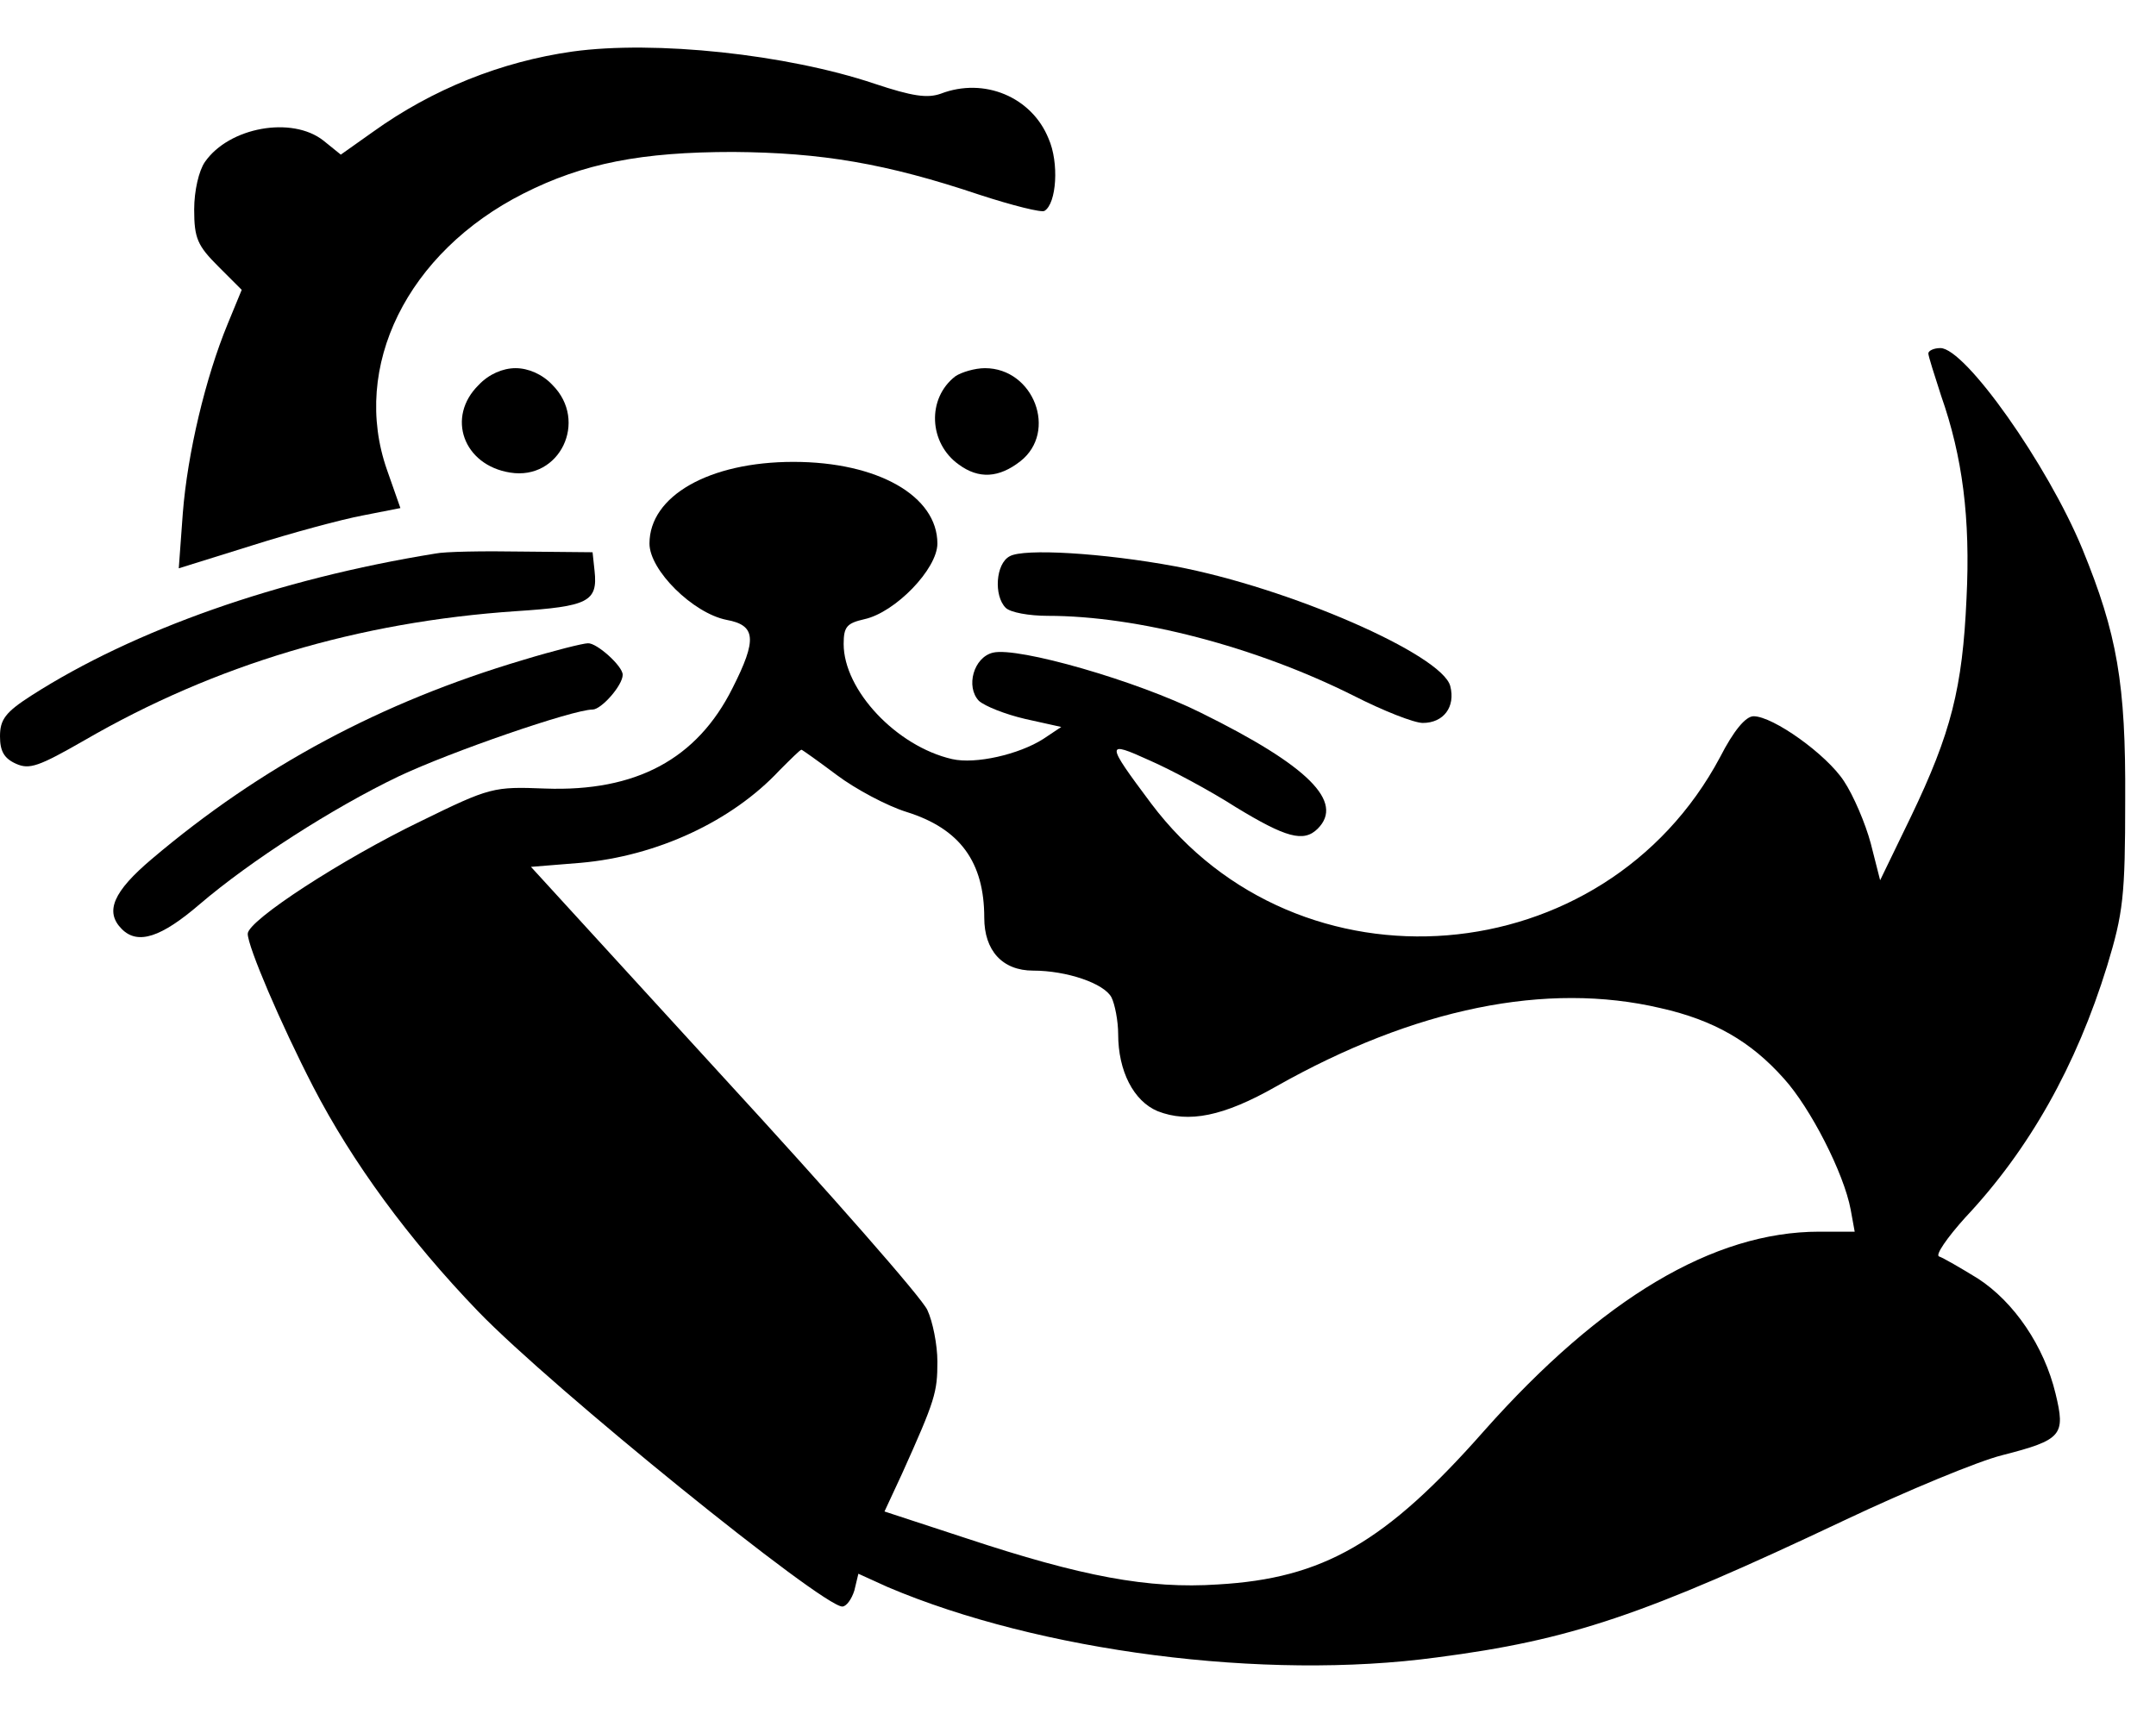
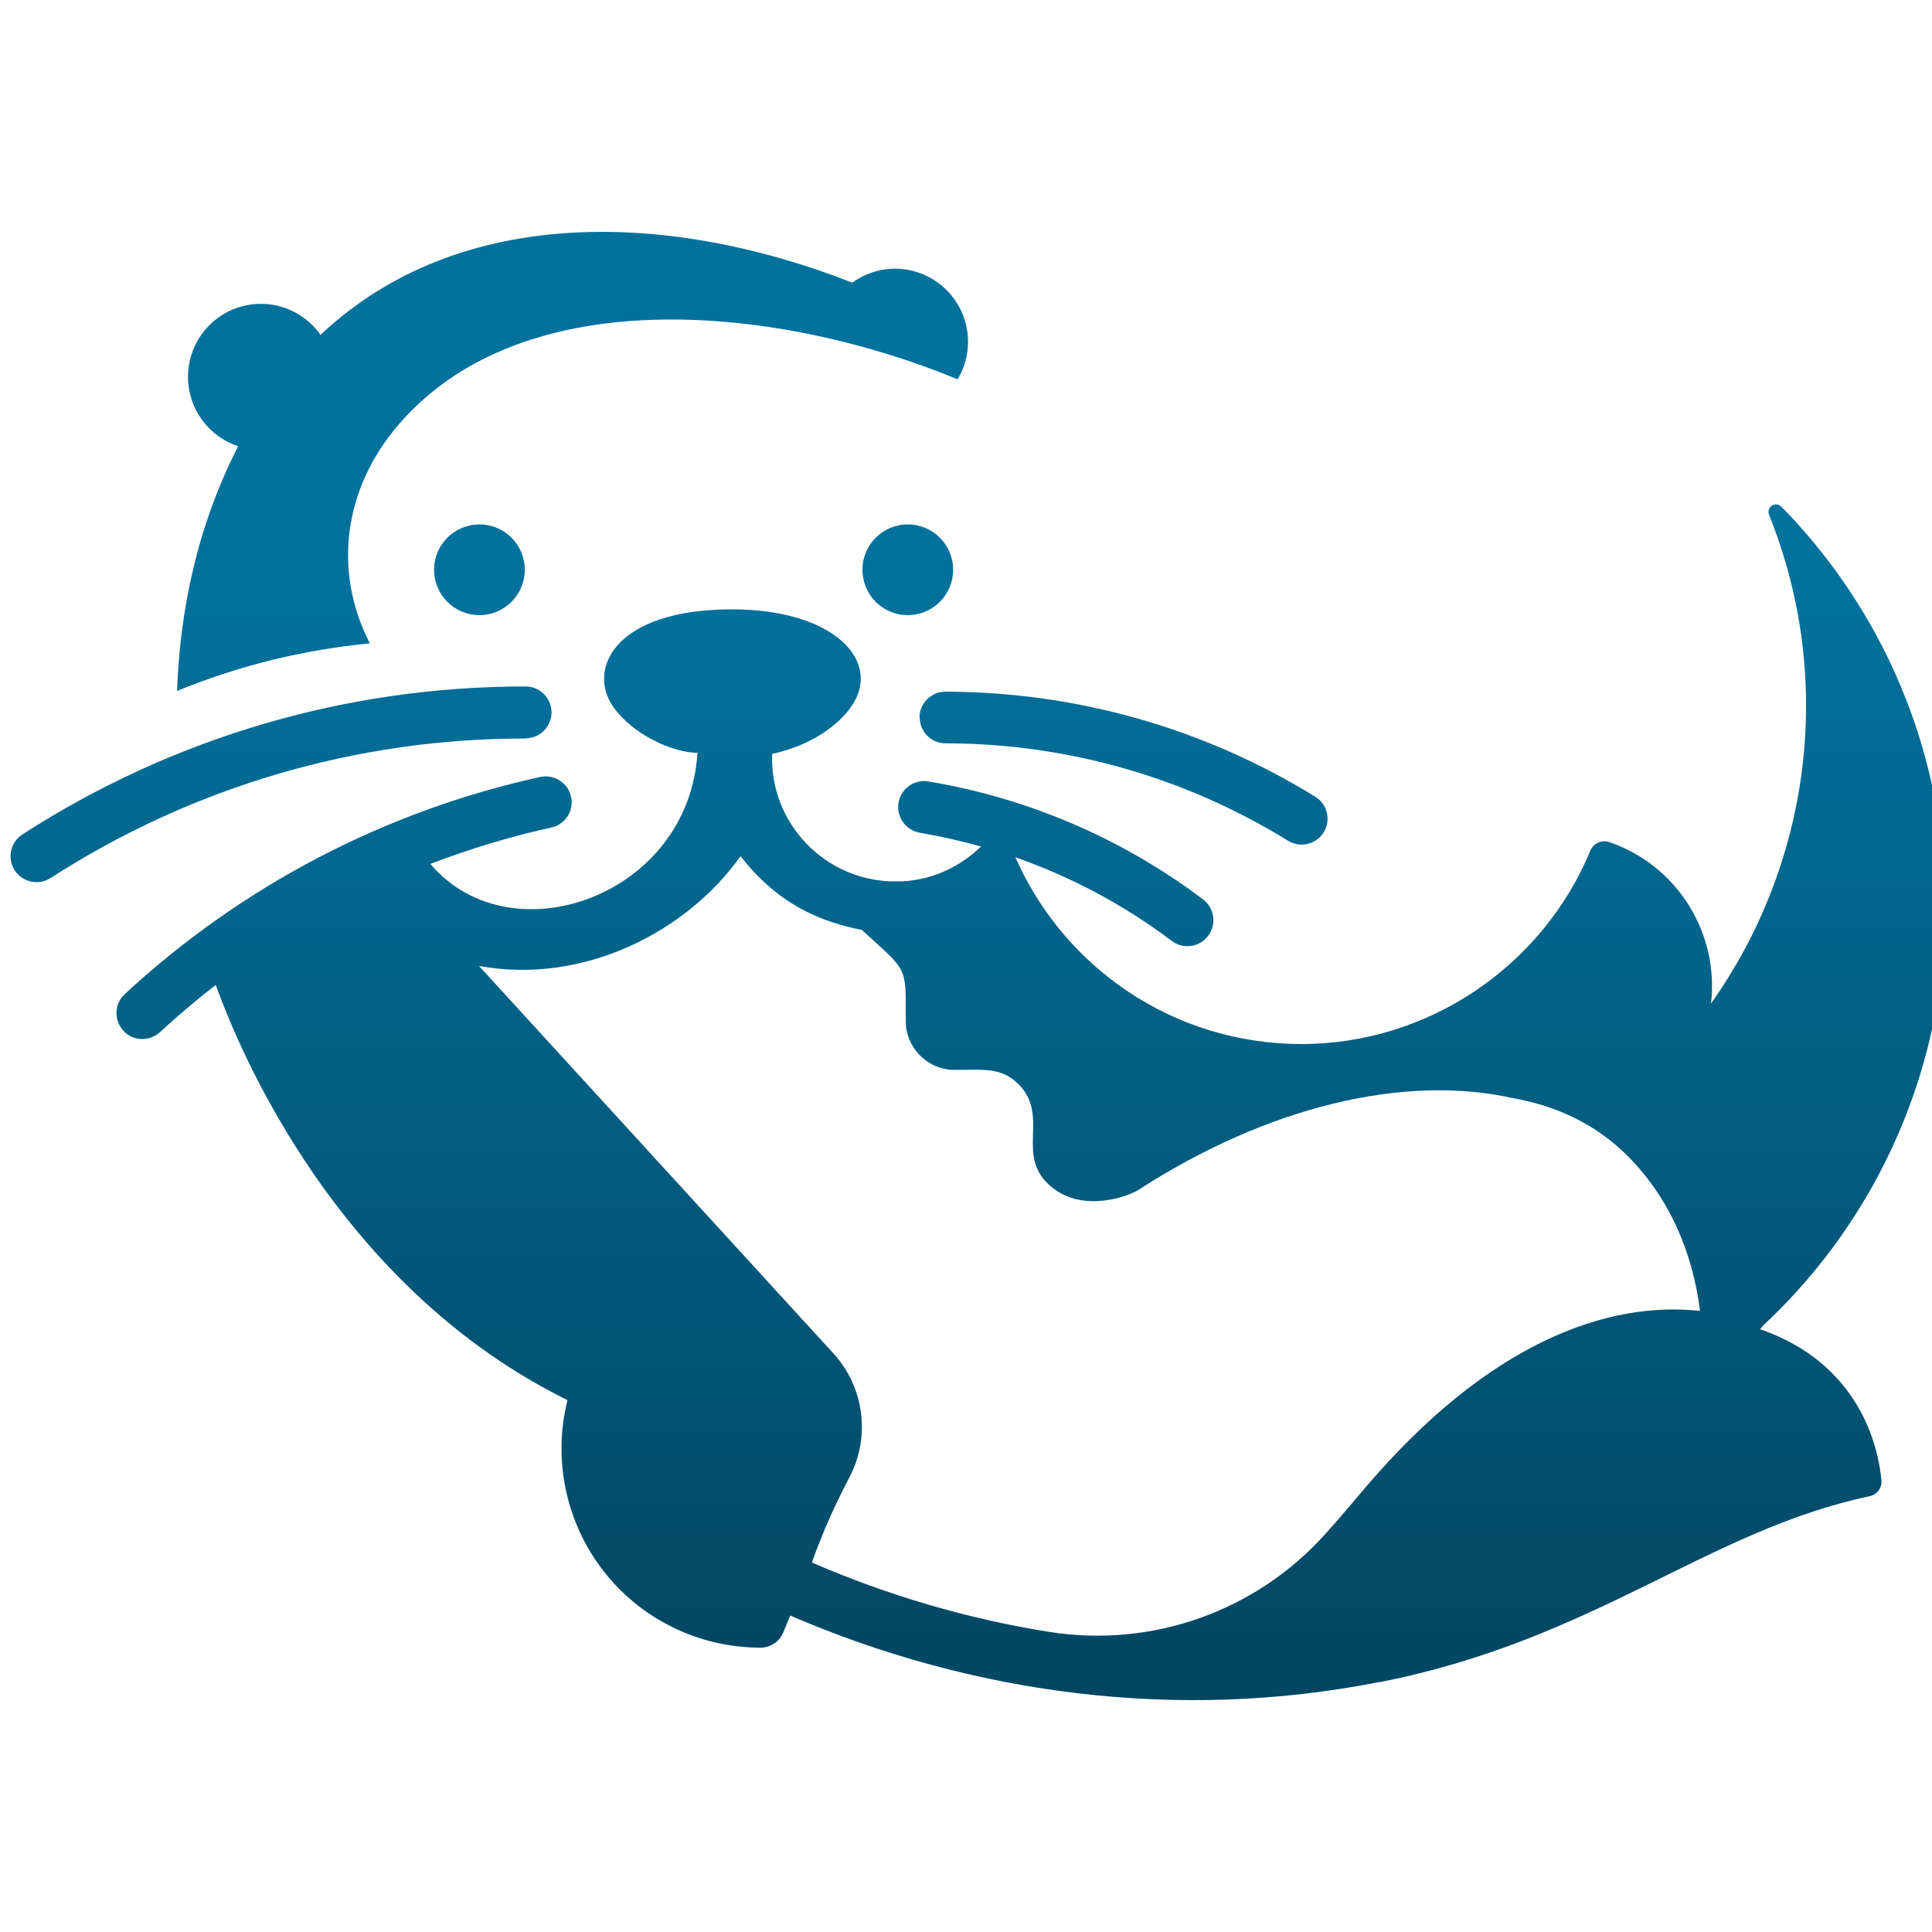
- <svg xmlns="http://www.w3.org/2000/svg" version="1.0" width="322pt" height="256pt" viewBox="0 0 322 256" preserveAspectRatio="xMidYMid meet">
-   <g transform="translate(0,256) scale(0.1,-0.1)" fill="#000000" stroke="none">
-     <path d="M855 2483 c-106 -15 -209 -56 -298 -120 l-48 -34 -26 21 c-47 37 -141 20 -177 -32 -9 -13 -16 -43 -16 -71 0 -43 5 -54 36 -85 l35 -35 -21 -51 c-33 -80 -60 -193 -67 -283 l-6 -82 109 34 c60 19 134 39 166 45 l56 11 -20 57 c-54 154 30 325 204 413 89 45 176 62 313 62 132 -1 228 -17 368 -64 49 -16 93 -27 97 -24 18 11 22 72 6 108 -25 62 -96 92 -161 67 -20 -7 -42 -4 -99 15 -131 44 -328 65 -451 48z" />
-     <path d="M2880 2032 c0 -4 9 -32 19 -63 32 -91 44 -183 38 -303 -6 -134 -23 -201 -83 -326 l-46 -95 -14 55 c-8 30 -26 72 -40 93 -26 40 -106 97 -135 97 -12 0 -30 -22 -50 -61 -173 -325 -630 -362 -850 -69 -68 91 -68 94 -2 64 32 -14 90 -45 129 -70 74 -45 101 -53 122 -32 40 40 -14 94 -174 173 -96 48 -274 99 -311 90 -29 -7 -41 -51 -21 -72 9 -8 39 -20 69 -27 l54 -12 -27 -18 c-36 -23 -101 -38 -136 -30 -83 19 -162 103 -162 172 0 26 5 31 31 37 46 10 109 75 109 113 0 71 -89 122 -215 122 -126 0 -215 -51 -215 -122 0 -40 65 -104 115 -114 44 -8 46 -29 9 -102 -53 -106 -144 -155 -280 -150 -77 3 -82 2 -186 -49 -116 -56 -258 -148 -258 -168 0 -19 49 -134 98 -229 58 -112 142 -227 246 -335 111 -115 514 -441 544 -441 6 0 14 11 18 24 l6 25 44 -20 c226 -96 562 -140 820 -105 200 26 309 63 609 205 93 44 199 88 235 97 90 23 95 30 80 92 -17 71 -62 137 -116 172 -26 16 -52 31 -58 33 -6 2 12 28 39 58 96 102 166 227 212 376 24 79 27 104 27 248 1 174 -12 248 -64 375 -52 126 -175 300 -212 300 -10 0 -18 -4 -18 -8z m-1630 -630 c28 -21 75 -46 104 -55 80 -25 116 -75 116 -158 0 -49 27 -79 73 -79 50 0 106 -19 117 -40 5 -10 10 -35 10 -55 0 -55 23 -100 59 -115 46 -18 98 -8 177 37 207 117 404 157 574 117 80 -18 135 -50 184 -105 40 -44 90 -142 100 -196 l6 -33 -53 0 c-158 0 -325 -100 -500 -297 -148 -168 -241 -221 -398 -230 -104 -7 -204 12 -376 69 l-122 40 26 56 c50 111 53 122 53 168 0 25 -7 60 -15 77 -8 18 -145 174 -304 347 l-288 315 74 6 c114 10 226 62 297 138 17 17 31 31 33 31 1 0 25 -17 53 -38z" />
-     <path d="M715 1985 c-49 -48 -23 -120 47 -131 74 -12 117 77 63 131 -15 16 -36 25 -55 25 -19 0 -40 -9 -55 -25z" />
-     <path d="M1427 1998 c-43 -33 -40 -100 5 -132 30 -22 60 -20 92 5 56 44 20 139 -53 139 -15 0 -35 -6 -44 -12z" />
-     <path d="M650 1733 c-235 -38 -450 -114 -603 -212 -39 -25 -47 -36 -47 -61 0 -22 6 -33 24 -41 20 -9 34 -4 102 35 195 113 409 177 645 193 107 7 122 14 117 60 l-3 28 -105 1 c-58 1 -116 0 -130 -3z" />
-     <path d="M1508 1729 c-21 -11 -24 -59 -6 -77 7 -7 35 -12 63 -12 134 0 310 -46 456 -119 45 -23 91 -41 104 -41 31 0 49 24 41 55 -12 47 -241 147 -411 179 -108 20 -226 27 -247 15z" />
-     <path d="M781 1574 c-212 -63 -391 -159 -554 -297 -58 -49 -71 -79 -45 -105 24 -24 59 -12 116 37 76 65 199 144 297 191 78 37 261 100 290 100 13 0 45 36 45 52 0 13 -39 48 -52 47 -7 0 -51 -11 -97 -25z" />
+ <svg xmlns="http://www.w3.org/2000/svg" width="183" height="183" fill="none">
+   <defs>
+     <linearGradient y2="0.124" x2="0.5" y1="1.124" x1="0.5" id="paint0_linear_616_109">
+       <stop stop-color="#023E57" />
+       <stop stop-color="#02729D" offset="0.88" />
+     </linearGradient>
+   </defs>
+   <g>
+     <path id="svg_9" fill="url(#paint0_linear_616_109)" d="m45.411,49.674c2.376,0 4.295,1.919 4.295,4.295c0,2.377 -1.919,4.295 -4.295,4.295c-2.377,0 -4.295,-1.919 -4.295,-4.295c0,-2.376 1.919,-4.295 4.295,-4.295zm44.871,4.295c0,-2.376 -1.919,-4.295 -4.295,-4.295c-2.377,0 -4.295,1.919 -4.295,4.295c0,2.377 1.919,4.295 4.295,4.295c2.376,0 4.295,-1.919 4.295,-4.295zm-40.505,15.966c1.355,0 2.447,-1.091 2.465,-2.447c0,-1.355 -1.091,-2.465 -2.447,-2.465l-0.106,0c-16.899,0 -33.358,4.841 -47.564,14.012c-1.144,0.739 -1.461,2.253 -0.739,3.397c0.475,0.722 1.267,1.127 2.06,1.127c0.458,0 0.915,-0.123 1.338,-0.387c13.414,-8.643 28.94,-13.22 44.906,-13.22c0.035,0 0.07,0 0.106,0l-0.018,-0.018zm37.337,-1.989c0,1.355 1.091,2.464 2.447,2.464c11.459,0 22.69,3.204 32.443,9.224c0.387,0.246 0.827,0.352 1.249,0.37c0.845,0 1.655,-0.405 2.13,-1.162c0.705,-1.162 0.352,-2.676 -0.809,-3.38c-10.527,-6.496 -22.638,-9.928 -35.013,-9.946c-1.355,0 -2.464,1.091 -2.464,2.447l0.018,-0.018zm79.813,57.739c0,0 -0.158,0.141 -0.229,0.212c9.383,3.221 11.214,11.054 11.513,14.311c0.07,0.722 -0.422,1.373 -1.127,1.514c-15.42,3.274 -25.965,13.572 -46.349,17.603l-0.088,0c-19.17,3.785 -38.587,1.127 -55.803,-6.302l-0.651,1.602c-0.352,0.863 -1.197,1.426 -2.13,1.444c-5.792,0 -11.301,-2.641 -14.892,-7.253c-3.591,-4.612 -4.823,-10.597 -3.415,-16.195c-24.187,-11.9 -32.83,-38.164 -33.323,-39.326c-1.813,1.408 -3.591,2.905 -5.281,4.471c-0.493,0.458 -1.144,0.669 -1.76,0.651c-0.616,-0.018 -1.25,-0.282 -1.708,-0.792c-0.915,-1.003 -0.863,-2.553 0.141,-3.468c11.037,-10.227 24.645,-17.339 39.343,-20.561c1.32,-0.282 2.64,0.546 2.922,1.866c0.299,1.32 -0.546,2.64 -1.866,2.922c-3.908,0.863 -7.745,2.024 -11.46,3.45c7.64,8.995 24.486,3.045 25.296,-10.527c-2.236,0 -6.108,-1.672 -7.992,-4.383c-2.429,-3.486 0.053,-9.207 11.284,-9.207c9.629,0 14.223,4.894 11.319,9.154c-1.232,1.813 -3.82,3.732 -7.534,4.542c-0.246,6.601 5.07,12.076 11.653,12.076c0.053,0 0.106,0 0.176,0c3.08,0 5.897,-1.303 7.957,-3.309c-1.901,-0.528 -3.838,-0.968 -5.792,-1.303c-1.338,-0.229 -2.236,-1.479 -2.024,-2.834c0.229,-1.338 1.479,-2.253 2.834,-2.024c9.418,1.567 18.413,5.422 26.018,11.178c1.074,0.81 1.303,2.359 0.475,3.45c-0.493,0.651 -1.232,0.986 -1.989,0.968c-0.511,0 -1.021,-0.158 -1.461,-0.493c-4.489,-3.397 -9.506,-6.056 -14.805,-7.921c4.577,10.421 14.98,17.691 27.091,17.691c12.111,0 22.884,-7.464 27.373,-18.325c0.282,-0.687 1.056,-1.039 1.778,-0.81c6.531,2.236 10.421,8.714 9.647,15.297c9.347,-13.167 11.829,-30.577 5.492,-46.297c-0.123,-0.317 0,-0.669 0.264,-0.863c0.282,-0.194 0.651,-0.141 0.898,0.088c11.847,12.058 17.445,29.028 14.945,45.874c-1.831,12.34 -7.833,23.5 -16.741,31.774l0,0.052zm-5.897,-1.531c-0.739,-5.721 -2.992,-10.791 -6.865,-14.664c-2.993,-2.993 -6.689,-4.735 -10.861,-5.475c-10.334,-2.306 -23.29,0.81 -35.506,8.714c-0.863,0.546 -5.105,2.183 -8.133,-0.246c-3.644,-2.922 -0.194,-6.619 -3.098,-9.699l-0.159,-0.159c-1.637,-1.549 -3.257,-1.285 -5.985,-1.285c-2.553,0 -4.63,-2.077 -4.63,-4.63c0,-5.334 0.229,-4.594 -4.154,-8.626c-3.802,-0.757 -7.869,-2.324 -11.495,-6.989c-5.017,7.094 -14.787,12.217 -24.768,10.403l33.552,36.685c2.94,3.204 3.556,7.921 1.514,11.777c-0.774,1.478 -1.549,3.063 -2.288,4.823c-0.581,1.426 -0.81,1.954 -1.25,3.221c7.235,3.134 14.822,5.352 22.462,6.566c9.717,1.549 19.557,-1.918 26.141,-9.241c1.232,-1.373 2.464,-2.817 3.696,-4.278c11.812,-13.959 23.114,-17.832 31.81,-16.882l0.017,-0.017zm-126.004,-63.231c-3.521,-6.848 -2.465,-14.681 2.728,-20.701c11.9,-13.854 36.175,-11.231 52.951,-4.295c0.634,-1.039 0.986,-2.253 0.986,-3.556c0,-3.82 -3.098,-6.918 -6.918,-6.918c-1.514,0 -2.905,0.493 -4.049,1.32c-16.97,-6.672 -37.073,-7.587 -50.363,4.947c-1.25,-1.778 -3.309,-2.94 -5.651,-2.94c-3.82,0 -6.901,3.098 -6.901,6.918c0,3.063 1.989,5.668 4.753,6.566c-3.855,7.517 -5.51,15.438 -5.792,23.184c5.827,-2.394 11.988,-3.908 18.255,-4.506l0,-0.018z" />
  </g>
</svg>
